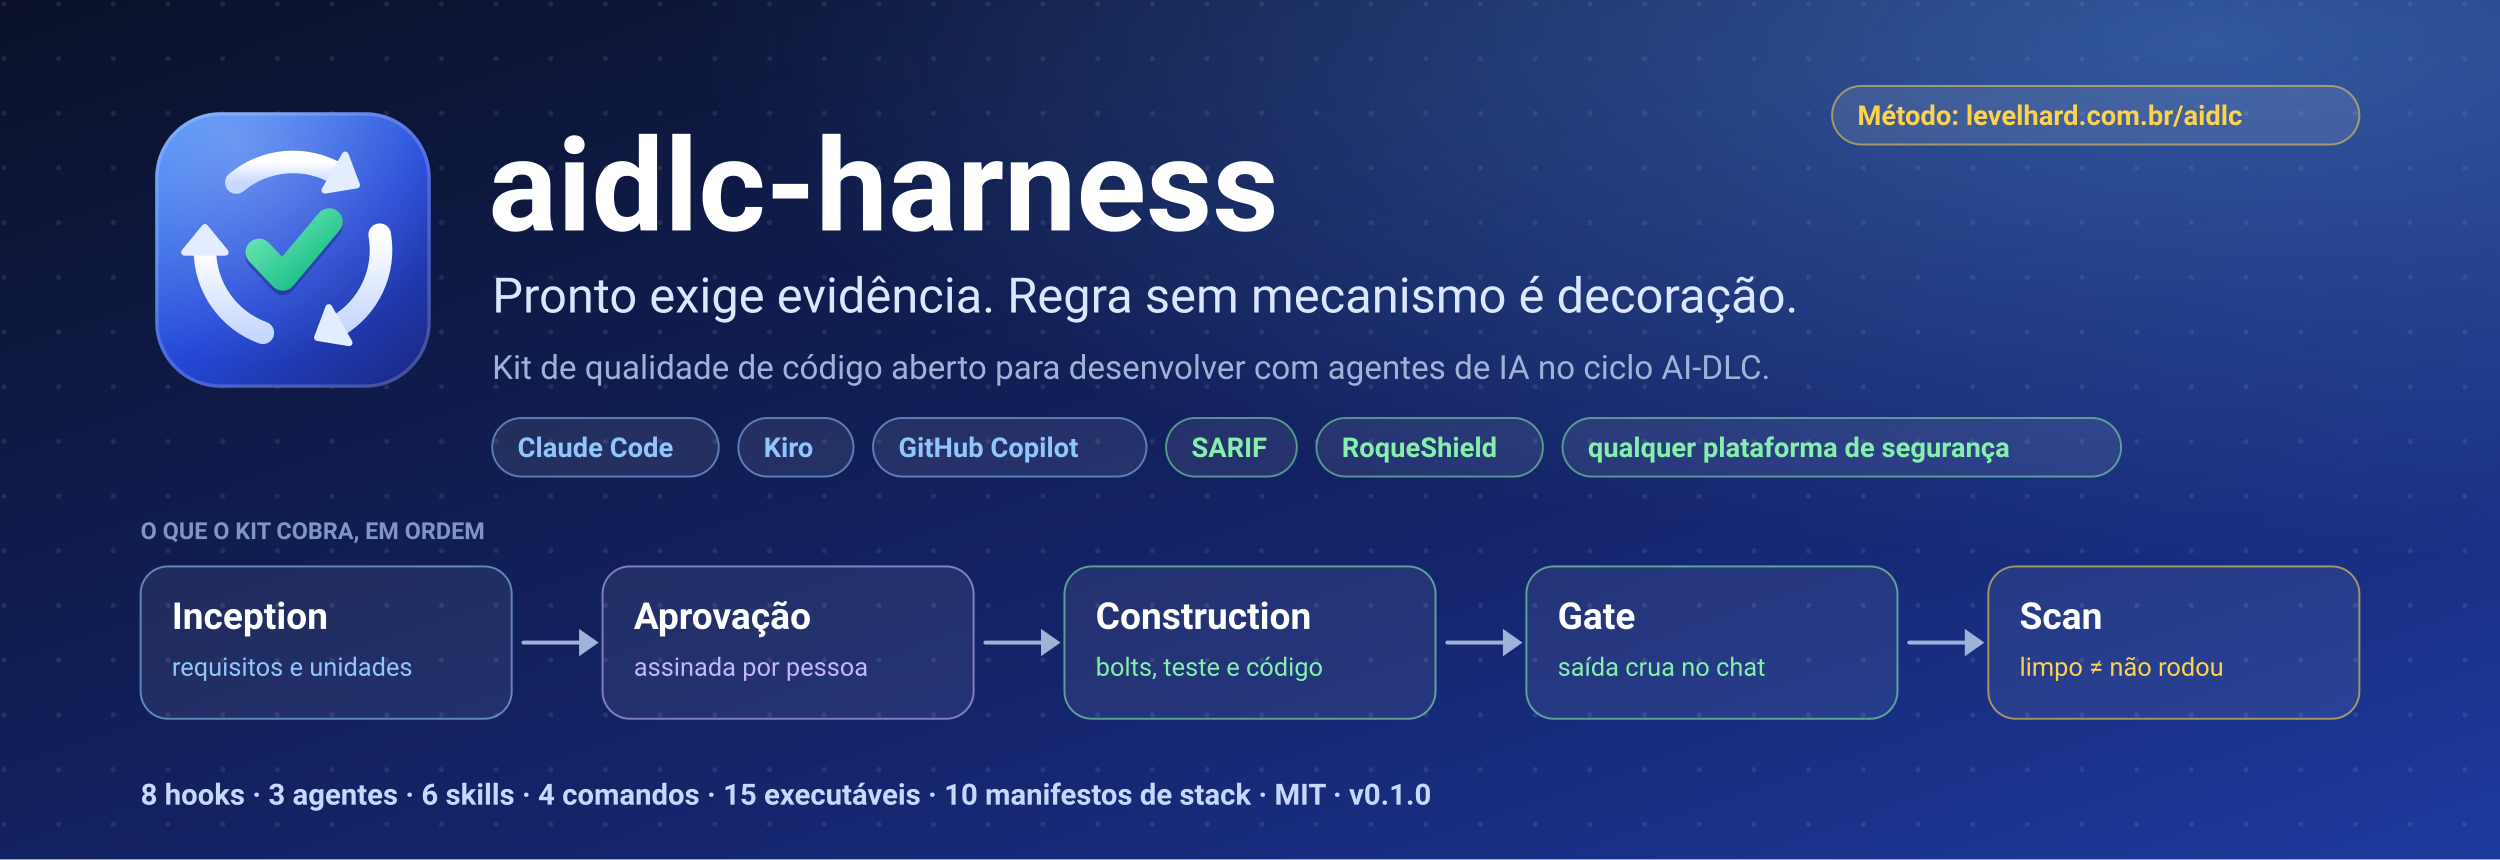
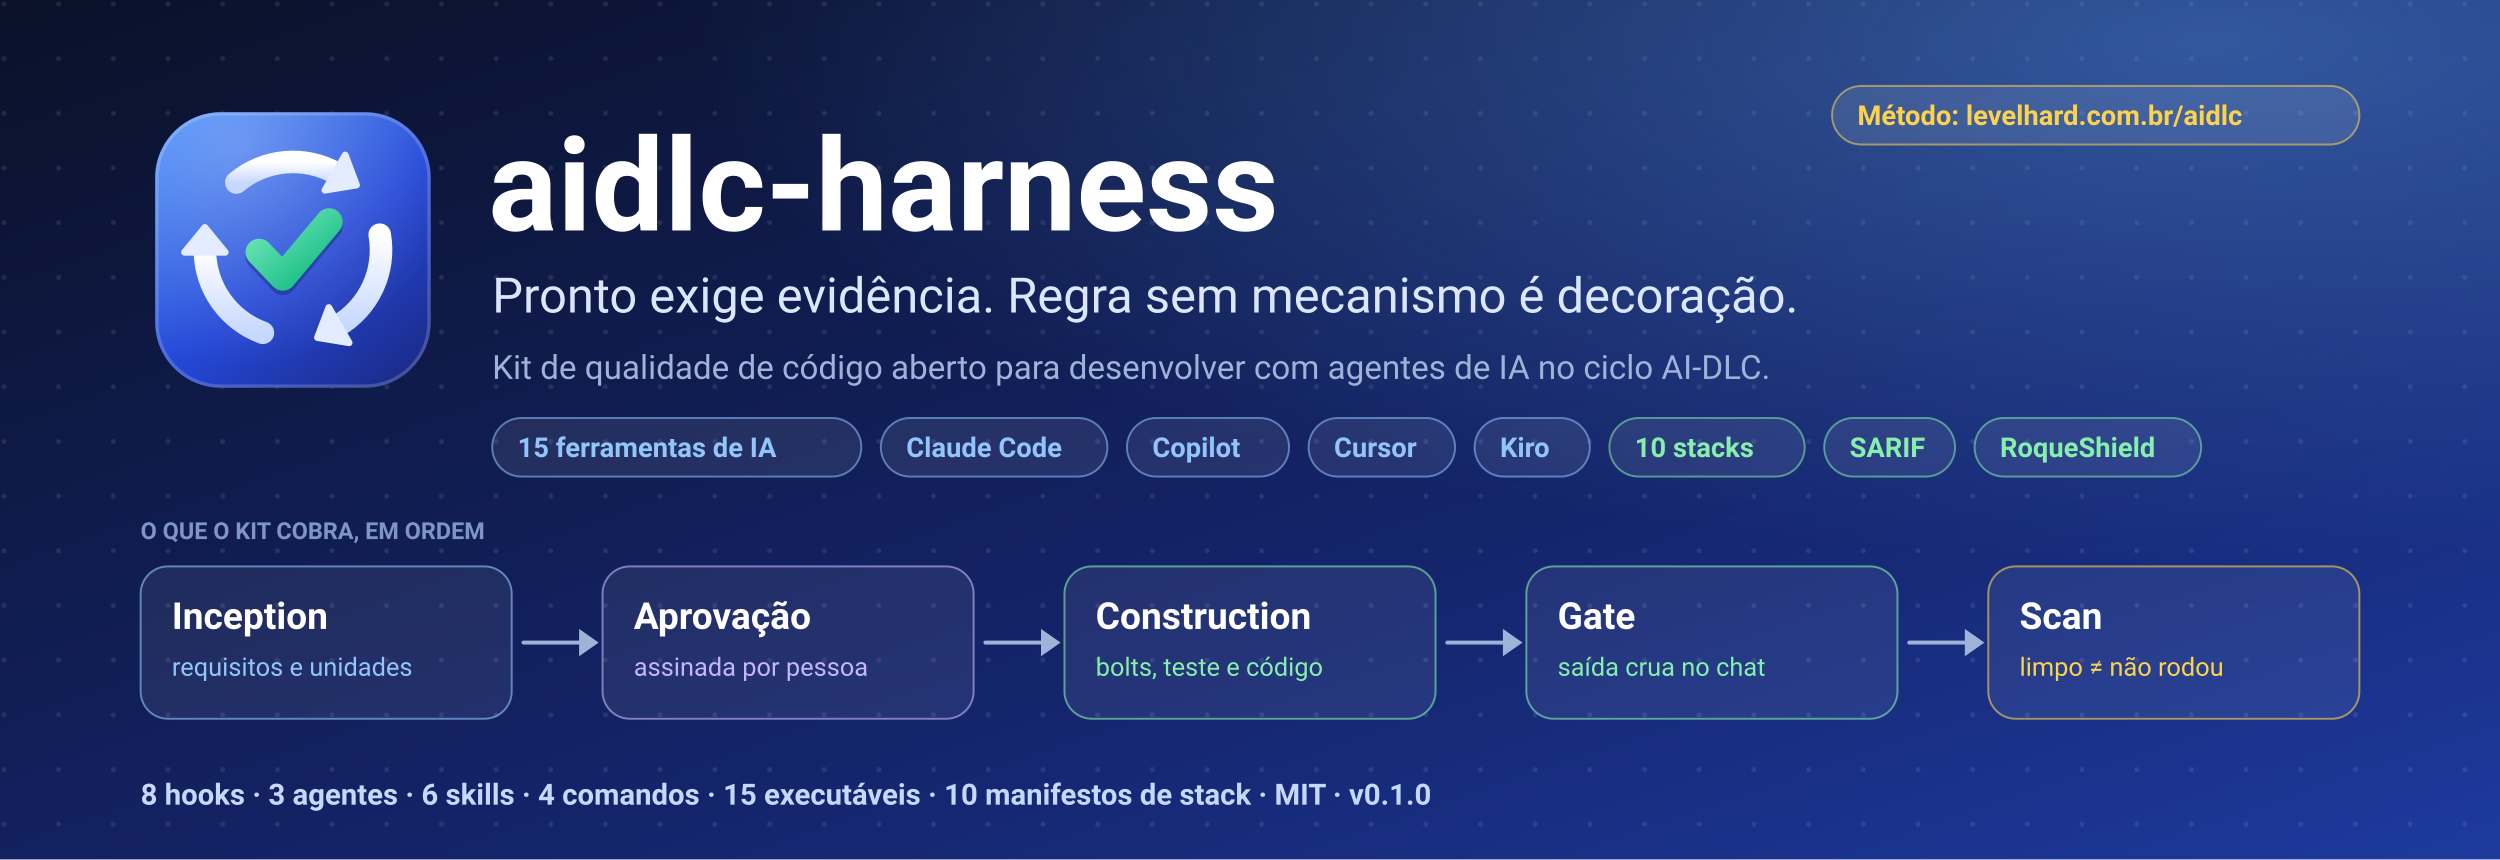
<svg xmlns="http://www.w3.org/2000/svg" viewBox="0 0 1280 440" width="1280" height="440" font-family="system-ui, -apple-system, 'Segoe UI', Roboto, 'Helvetica Neue', Arial, sans-serif" role="img" aria-label="aidlc-harness: kit de qualidade para desenvolver com agentes de IA no ciclo AI-DLC">
  <rect width="1280" height="440" fill="#ffffff" />
  <defs>
    <linearGradient id="bn-fundo" x1="0" y1="0" x2="1" y2="1">
      <stop offset="0" stop-color="#0a1128" />
      <stop offset="0.6" stop-color="#14246a" />
      <stop offset="1" stop-color="#1d3a9e" />
    </linearGradient>
    <radialGradient id="bn-brilho" cx="0.88" cy="0.05" r="0.6">
      <stop offset="0" stop-color="#60a5fa" stop-opacity="0.42" />
      <stop offset="1" stop-color="#60a5fa" stop-opacity="0" />
    </radialGradient>
    <pattern id="bn-pontos" width="28" height="28" patternUnits="userSpaceOnUse">
      <circle cx="2" cy="2" r="1.3" fill="#ffffff" fill-opacity="0.09" />
    </pattern>
  </defs>
  <rect width="1280" height="440" fill="url(#bn-fundo)" />
  <rect width="1280" height="440" fill="url(#bn-pontos)" />
  <rect width="1280" height="440" fill="url(#bn-brilho)" />
  <g transform="translate(76 54) scale(0.578125)">
    <defs>
      <linearGradient id="mk-fundo" x1="0.1" y1="0" x2="0.9" y2="1">
        <stop offset="0" stop-color="#3b82f6" />
        <stop offset="0.55" stop-color="#2447d6" />
        <stop offset="1" stop-color="#1b2a86" />
      </linearGradient>
      <linearGradient id="mk-anel" x1="0" y1="0" x2="0" y2="1">
        <stop offset="0" stop-color="#ffffff" />
        <stop offset="1" stop-color="#c7d8ff" />
      </linearGradient>
      <linearGradient id="mk-ok" x1="0" y1="0" x2="1" y2="1">
        <stop offset="0" stop-color="#6ee7b7" />
        <stop offset="1" stop-color="#10b981" />
      </linearGradient>
      <radialGradient id="mk-luz" cx="0.3" cy="0.12" r="0.8">
        <stop offset="0" stop-color="#ffffff" stop-opacity="0.28" />
        <stop offset="1" stop-color="#ffffff" stop-opacity="0" />
      </radialGradient>
    </defs>
    <rect x="6" y="6" width="244" height="244" rx="58" fill="url(#mk-fundo)" />
    <rect x="6" y="6" width="244" height="244" rx="58" fill="url(#mk-luz)" />
    <rect x="7.5" y="7.5" width="241" height="241" rx="56.5" fill="none" stroke="#ffffff" stroke-opacity="0.18" stroke-width="3" />
    <path d="M77.86 68.25 A78 78 0 0 1 167.00 60.45" fill="none" stroke="url(#mk-anel)" stroke-width="20" stroke-linecap="round" />
    <path d="M184.32 70.45 L174.27 43.86 L156.27 75.04 Z" fill="#e4edff" stroke="#e4edff" stroke-width="6" stroke-linejoin="round" />
    <path d="M204.82 114.46 A78 78 0 0 1 167.00 195.55" fill="none" stroke="url(#mk-anel)" stroke-width="20" stroke-linecap="round" />
    <path d="M149.68 205.55 L177.73 210.14 L159.73 178.96 Z" fill="#e4edff" stroke="#e4edff" stroke-width="6" stroke-linejoin="round" />
    <path d="M101.32 201.30 A78 78 0 0 1 50.00 128.00" fill="none" stroke="url(#mk-anel)" stroke-width="20" stroke-linecap="round" />
    <path d="M50.00 108.00 L32.00 130.00 L68.00 130.00 Z" fill="#e4edff" stroke="#e4edff" stroke-width="6" stroke-linejoin="round" />
    <path d="M98 130 L119 152 L160 103" fill="none" stroke="#0b1f4d" stroke-opacity="0.35" stroke-width="24" stroke-linecap="round" stroke-linejoin="round" transform="translate(0 4)" />
    <path d="M98 130 L119 152 L160 103" fill="none" stroke="url(#mk-ok)" stroke-width="24" stroke-linecap="round" stroke-linejoin="round" />
  </g>
  <text x="250" y="118" font-size="66" text-anchor="start" fill="#ffffff" font-weight="700">aidlc-harness</text>
  <text x="252" y="160" font-size="25" text-anchor="start" fill="#dbe7ff">Pronto exige evidência. Regra sem mecanismo é decoração.</text>
  <text x="252" y="194" font-size="17" text-anchor="start" fill="#9fb3d9">Kit de qualidade de código aberto para desenvolver com agentes de IA no ciclo AI-DLC.</text>
-   <rect x="252" y="214" width="116" height="30" rx="15" fill="#ffffff" fill-opacity="0.08" stroke="#93c5fd" stroke-opacity="0.55" />
-   <text x="265" y="234" font-size="14" fill="#93c5fd" font-weight="600">Claude Code</text>
-   <rect x="378" y="214" width="59" height="30" rx="15" fill="#ffffff" fill-opacity="0.08" stroke="#93c5fd" stroke-opacity="0.55" />
-   <text x="391" y="234" font-size="14" fill="#93c5fd" font-weight="600">Kiro</text>
-   <rect x="447" y="214" width="140" height="30" rx="15" fill="#ffffff" fill-opacity="0.08" stroke="#93c5fd" stroke-opacity="0.55" />
-   <text x="460" y="234" font-size="14" fill="#93c5fd" font-weight="600">GitHub Copilot</text>
-   <rect x="597" y="214" width="67" height="30" rx="15" fill="#ffffff" fill-opacity="0.08" stroke="#86efac" stroke-opacity="0.55" />
-   <text x="610" y="234" font-size="14" fill="#86efac" font-weight="600">SARIF</text>
-   <rect x="674" y="214" width="116" height="30" rx="15" fill="#ffffff" fill-opacity="0.08" stroke="#86efac" stroke-opacity="0.55" />
-   <text x="687" y="234" font-size="14" fill="#86efac" font-weight="600">RoqueShield</text>
-   <rect x="800" y="214" width="286" height="30" rx="15" fill="#ffffff" fill-opacity="0.08" stroke="#86efac" stroke-opacity="0.55" />
-   <text x="813" y="234" font-size="14" fill="#86efac" font-weight="600">qualquer plataforma de segurança</text>
+   <rect x="252" y="214" width="189" height="30" rx="15" fill="#ffffff" fill-opacity="0.08" stroke="#93c5fd" stroke-opacity="0.55" />
+   <text x="265" y="234" font-size="14" fill="#93c5fd" font-weight="600">15 ferramentas de IA</text>
+   <rect x="451" y="214" width="116" height="30" rx="15" fill="#ffffff" fill-opacity="0.08" stroke="#93c5fd" stroke-opacity="0.55" />
+   <text x="464" y="234" font-size="14" fill="#93c5fd" font-weight="600">Claude Code</text>
+   <rect x="577" y="214" width="83" height="30" rx="15" fill="#ffffff" fill-opacity="0.08" stroke="#93c5fd" stroke-opacity="0.55" />
+   <text x="590" y="234" font-size="14" fill="#93c5fd" font-weight="600">Copilot</text>
+   <rect x="670" y="214" width="75" height="30" rx="15" fill="#ffffff" fill-opacity="0.08" stroke="#93c5fd" stroke-opacity="0.55" />
+   <text x="683" y="234" font-size="14" fill="#93c5fd" font-weight="600">Cursor</text>
+   <rect x="755" y="214" width="59" height="30" rx="15" fill="#ffffff" fill-opacity="0.08" stroke="#93c5fd" stroke-opacity="0.55" />
+   <text x="768" y="234" font-size="14" fill="#93c5fd" font-weight="600">Kiro</text>
+   <rect x="824" y="214" width="100" height="30" rx="15" fill="#ffffff" fill-opacity="0.08" stroke="#86efac" stroke-opacity="0.55" />
+   <text x="837" y="234" font-size="14" fill="#86efac" font-weight="600">10 stacks</text>
+   <rect x="934" y="214" width="67" height="30" rx="15" fill="#ffffff" fill-opacity="0.08" stroke="#86efac" stroke-opacity="0.55" />
+   <text x="947" y="234" font-size="14" fill="#86efac" font-weight="600">SARIF</text>
+   <rect x="1011" y="214" width="116" height="30" rx="15" fill="#ffffff" fill-opacity="0.08" stroke="#86efac" stroke-opacity="0.55" />
+   <text x="1024" y="234" font-size="14" fill="#86efac" font-weight="600">RoqueShield</text>
  <g transform="translate(938 44)">
    <rect x="0" y="0" width="270" height="30" rx="15" fill="#ffffff" fill-opacity="0.1" stroke="#fcd34d" stroke-opacity="0.55" />
    <text x="13" y="20" font-size="14" fill="#fcd34d" font-weight="600">Método: levelhard.com.br/aidlc</text>
  </g>
  <text x="72" y="276" font-size="12" text-anchor="start" fill="#7f95c4" font-weight="700">O QUE O KIT COBRA, EM ORDEM</text>
  <rect x="72" y="290" width="190" height="78" rx="14" fill="#ffffff" fill-opacity="0.07" stroke="#93c5fd" stroke-opacity="0.6" />
  <text x="88" y="322" font-size="19" font-weight="700" fill="#ffffff">Inception</text>
  <text x="88" y="346" font-size="13" fill="#93c5fd">requisitos e unidades</text>
  <path d="M268 329 H298.5" stroke="#9fb3d9" stroke-width="2" stroke-linecap="round" />
  <path d="M296.5 322 L306.5 329 L296.5 336 Z" fill="#9fb3d9" />
  <rect x="308.5" y="290" width="190" height="78" rx="14" fill="#ffffff" fill-opacity="0.07" stroke="#c4b5fd" stroke-opacity="0.6" />
  <text x="324.5" y="322" font-size="19" font-weight="700" fill="#ffffff">Aprovação</text>
  <text x="324.5" y="346" font-size="13" fill="#c4b5fd">assinada por pessoa</text>
  <path d="M504.5 329 H535" stroke="#9fb3d9" stroke-width="2" stroke-linecap="round" />
  <path d="M533 322 L543 329 L533 336 Z" fill="#9fb3d9" />
  <rect x="545" y="290" width="190" height="78" rx="14" fill="#ffffff" fill-opacity="0.07" stroke="#86efac" stroke-opacity="0.6" />
  <text x="561" y="322" font-size="19" font-weight="700" fill="#ffffff">Construction</text>
  <text x="561" y="346" font-size="13" fill="#86efac">bolts, teste e código</text>
  <path d="M741 329 H771.5" stroke="#9fb3d9" stroke-width="2" stroke-linecap="round" />
  <path d="M769.5 322 L779.5 329 L769.5 336 Z" fill="#9fb3d9" />
  <rect x="781.5" y="290" width="190" height="78" rx="14" fill="#ffffff" fill-opacity="0.07" stroke="#86efac" stroke-opacity="0.6" />
  <text x="797.5" y="322" font-size="19" font-weight="700" fill="#ffffff">Gate</text>
  <text x="797.5" y="346" font-size="13" fill="#86efac">saída crua no chat</text>
  <path d="M977.5 329 H1008" stroke="#9fb3d9" stroke-width="2" stroke-linecap="round" />
  <path d="M1006 322 L1016 329 L1006 336 Z" fill="#9fb3d9" />
  <rect x="1018" y="290" width="190" height="78" rx="14" fill="#ffffff" fill-opacity="0.07" stroke="#fcd34d" stroke-opacity="0.6" />
  <text x="1034" y="322" font-size="19" font-weight="700" fill="#ffffff">Scan</text>
  <text x="1034" y="346" font-size="13" fill="#fcd34d">limpo ≠ não rodou</text>
  <text x="72" y="412" font-size="15" text-anchor="start" fill="#c7d8ff" font-weight="700">8 hooks   ·   3 agentes   ·   6 skills   ·   4 comandos   ·   15 executáveis   ·   10 manifestos de stack   ·   MIT   ·   v0.1.0</text>
</svg>
